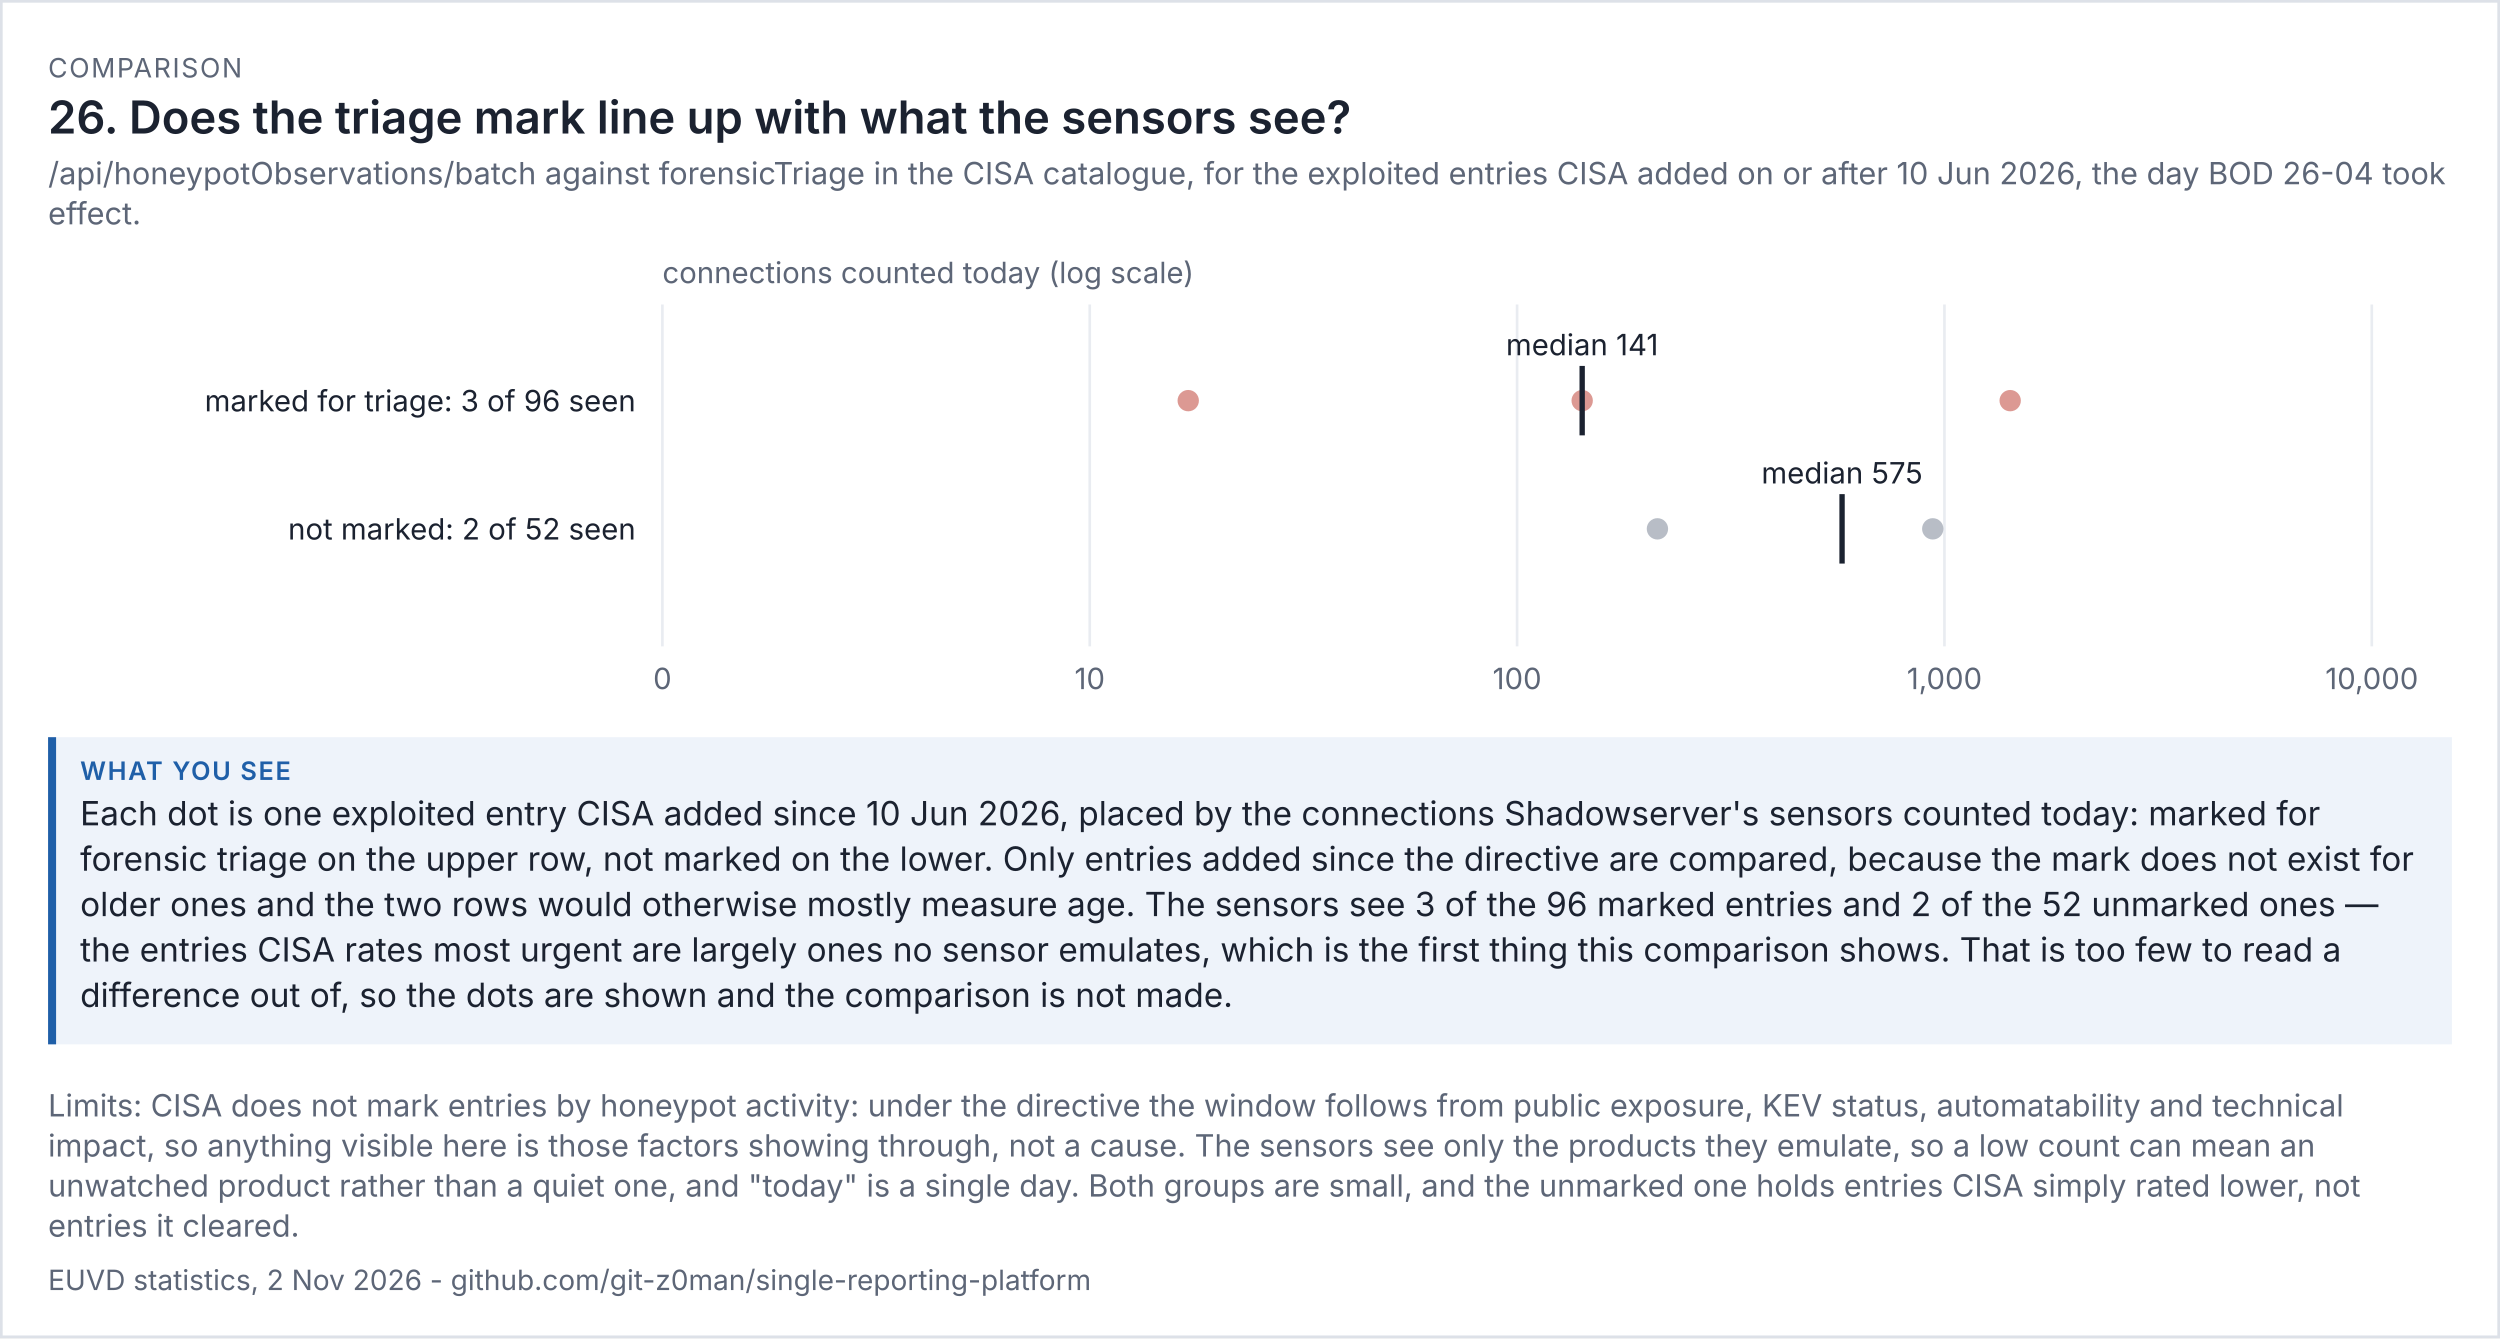
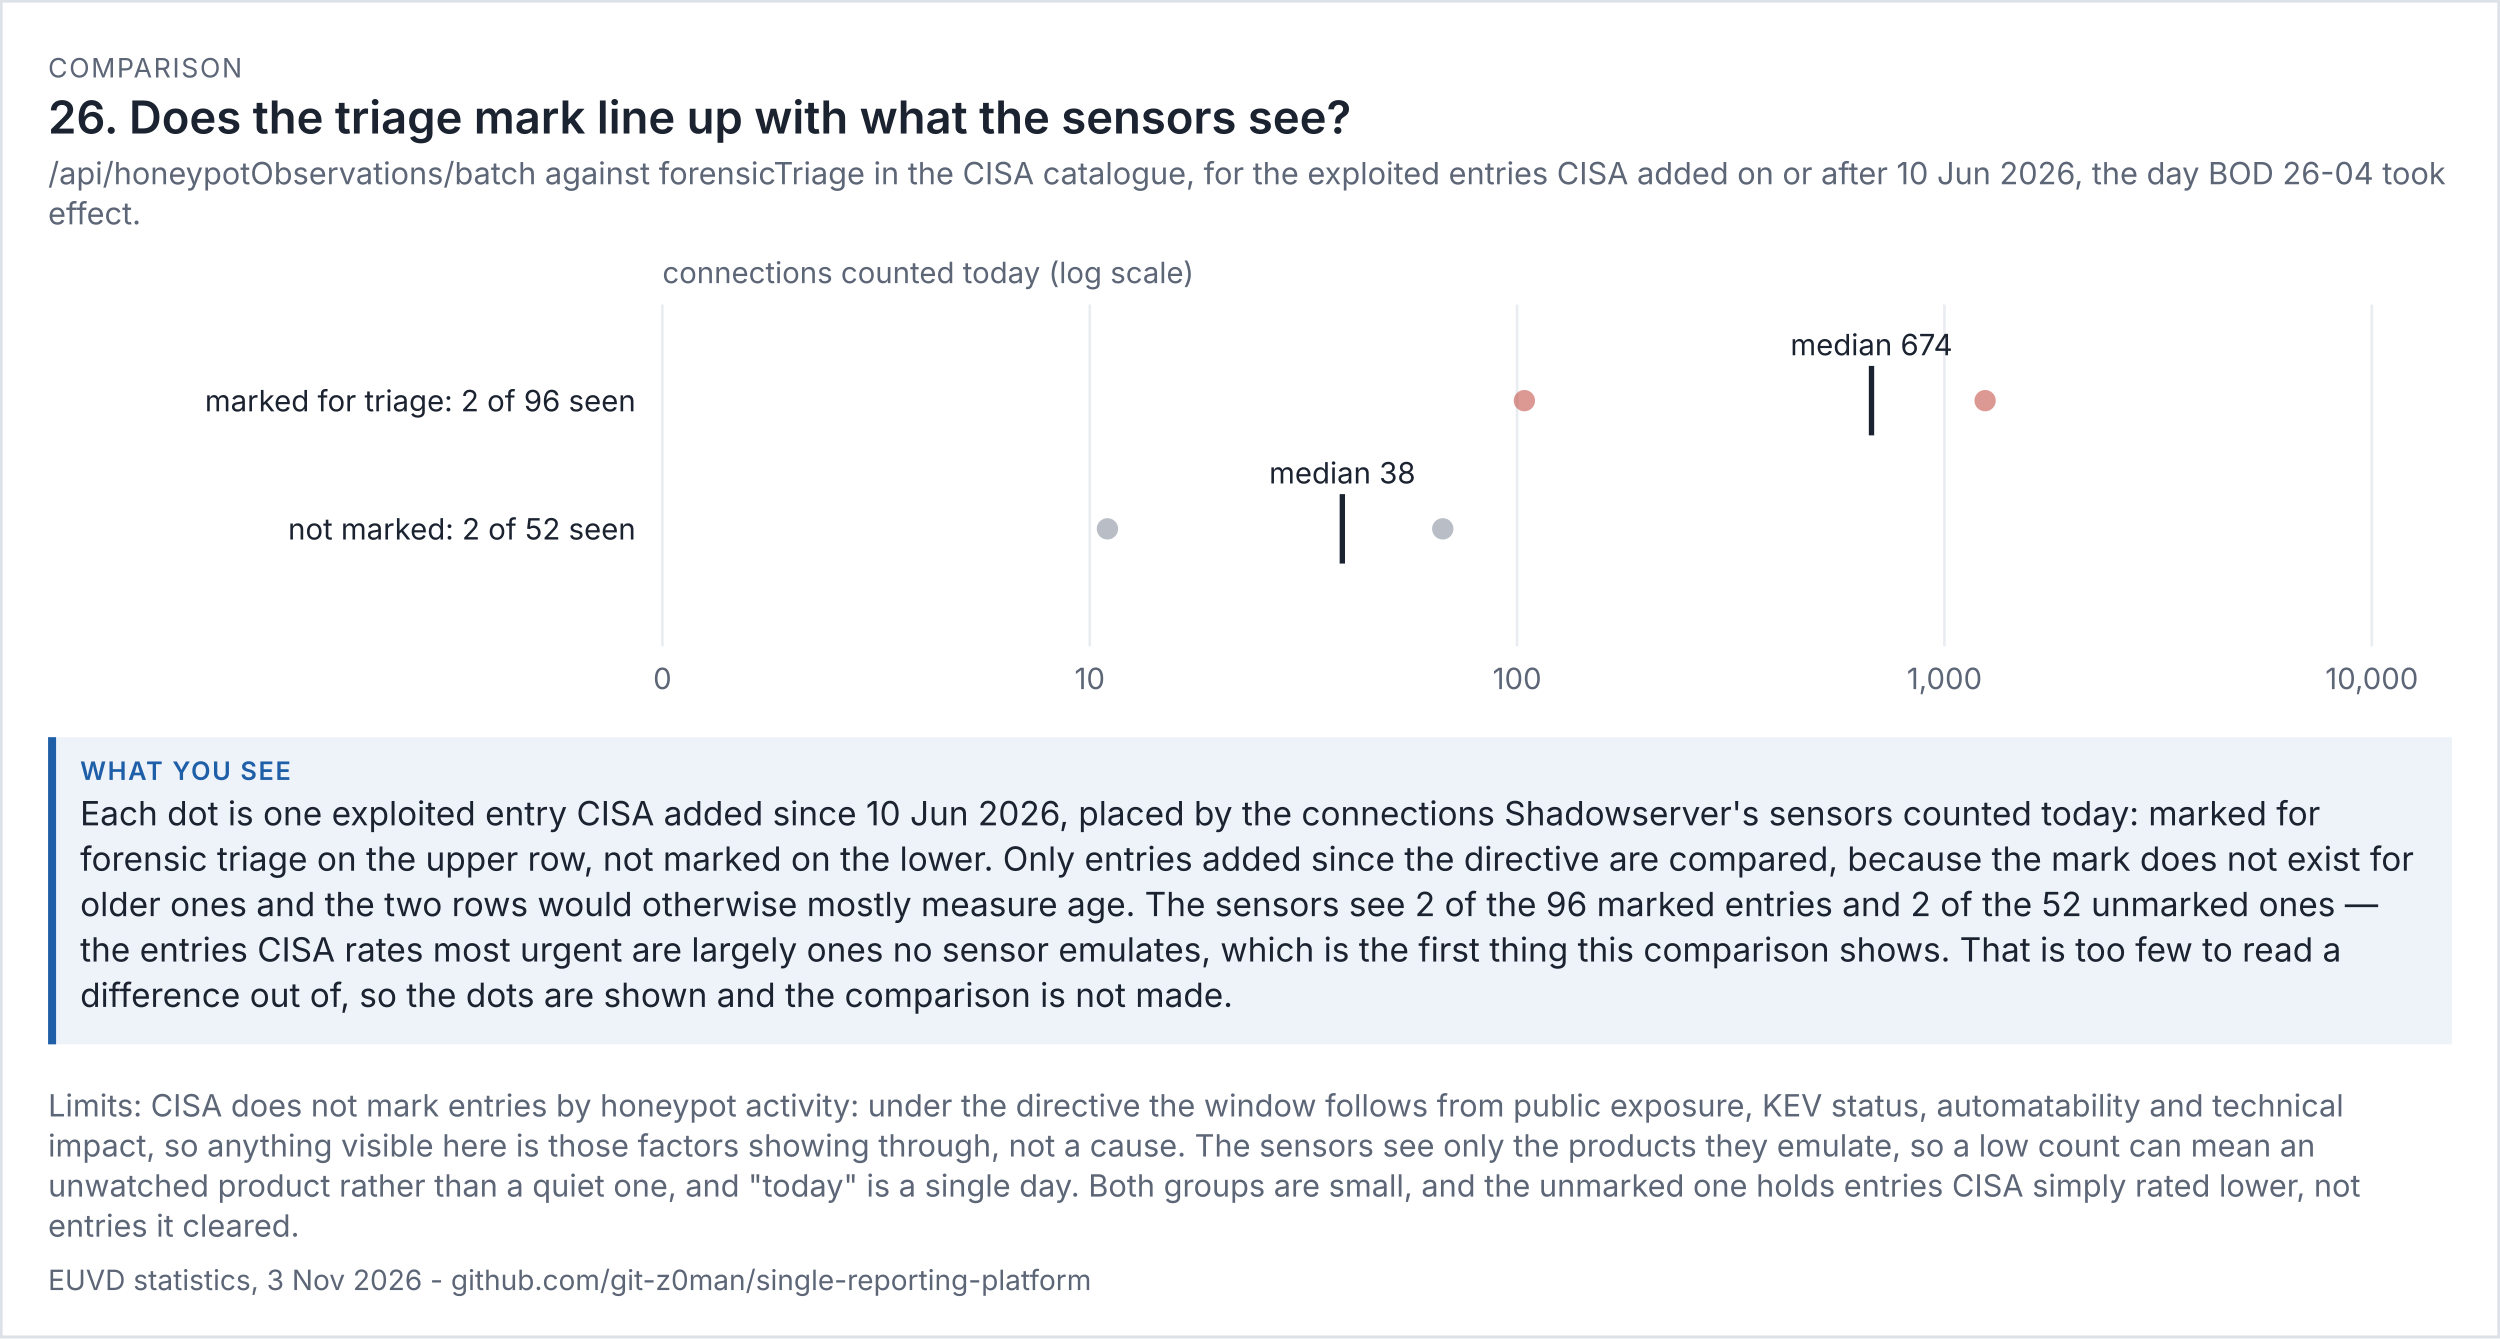
<svg xmlns="http://www.w3.org/2000/svg" viewBox="0 0 936 501" width="936" height="501" font-family="system-ui,-apple-system,'Segoe UI',sans-serif">
  <rect width="100%" height="100%" fill="#ffffff" />
  <rect x="0.5" y="0.5" width="935" height="500" fill="none" stroke="#dde1e8" />
  <text x="18" y="29" font-size="10" letter-spacing="0.6" fill="#5d6677">COMPARISON</text>
  <text x="18" y="50" font-size="17" fill="#1b2230" font-weight="600">26. Does the triage mark line up with what the sensors see?</text>
  <text x="18" y="69" font-size="11.5" fill="#5d6677">/api/honeypotObservations/batch against forensicTriage in the CISA catalogue, for the exploited entries CISA added on or after 10 Jun 2026, the day BOD 26-04 took</text>
  <text x="18" y="84" font-size="11.5" fill="#5d6677">effect.</text>
  <g transform="translate(18,94) scale(1)" font-size="11">
    <svg viewBox="0 0 900 170" role="img" width="900" height="170">
      <g>
        <line x1="230" x2="230" y1="20" y2="148" stroke="rgb(233, 236, 241)" />
        <text x="230" y="164" text-anchor="middle" fill="rgb(93, 102, 119)">0</text>
        <line x1="390" x2="390" y1="20" y2="148" stroke="rgb(233, 236, 241)" />
        <text x="390" y="164" text-anchor="middle" fill="rgb(93, 102, 119)">10</text>
        <line x1="550" x2="550" y1="20" y2="148" stroke="rgb(233, 236, 241)" />
        <text x="550" y="164" text-anchor="middle" fill="rgb(93, 102, 119)">100</text>
        <line x1="710" x2="710" y1="20" y2="148" stroke="rgb(233, 236, 241)" />
        <text x="710" y="164" text-anchor="middle" fill="rgb(93, 102, 119)">1,000</text>
        <line x1="870" x2="870" y1="20" y2="148" stroke="rgb(233, 236, 241)" />
        <text x="870" y="164" text-anchor="middle" fill="rgb(93, 102, 119)">10,000</text>
        <text x="230" y="12" fill="rgb(93, 102, 119)">connections counted today (log scale)</text>
-         <text x="220" y="60" text-anchor="end" class="t" fill="rgb(27, 34, 48)">marked for triage: 3 of 96 seen</text>
-         <circle cx="734.61" cy="56" r="4" fill="rgb(192, 70, 58)" opacity="0.55" />
-         <circle cx="574.366" cy="56" r="4" fill="rgb(192, 70, 58)" opacity="0.55" />
-         <circle cx="426.872" cy="56" r="4" fill="rgb(192, 70, 58)" opacity="0.55" />
-         <line x1="574.366" x2="574.366" y1="43" y2="69" stroke="rgb(27, 34, 48)" stroke-width="2" />
-         <text x="574.366" y="39" text-anchor="middle" class="t" fill="rgb(27, 34, 48)">median 141</text>
+         <text x="220" y="60" text-anchor="end" class="t" fill="rgb(27, 34, 48)">marked for triage: 2 of 96 seen</text>
+         <circle cx="725.227" cy="56" r="4" fill="rgb(192, 70, 58)" opacity="0.55" />
+         <circle cx="552.725" cy="56" r="4" fill="rgb(192, 70, 58)" opacity="0.55" />
+         <line x1="682.689" x2="682.689" y1="43" y2="69" stroke="rgb(27, 34, 48)" stroke-width="2" />
+         <text x="682.689" y="39" text-anchor="middle" class="t" fill="rgb(27, 34, 48)">median 674</text>
        <text x="220" y="108" text-anchor="end" class="t" fill="rgb(27, 34, 48)">not marked: 2 of 52 seen</text>
-         <circle cx="705.626" cy="104" r="4" fill="rgb(125, 135, 152)" opacity="0.55" />
-         <circle cx="602.541" cy="104" r="4" fill="rgb(125, 135, 152)" opacity="0.55" />
-         <line x1="671.668" x2="671.668" y1="91" y2="117" stroke="rgb(27, 34, 48)" stroke-width="2" />
-         <text x="671.668" y="87" text-anchor="middle" class="t" fill="rgb(27, 34, 48)">median 575</text>
+         <circle cx="522.172" cy="104" r="4" fill="rgb(125, 135, 152)" opacity="0.55" />
+         <circle cx="396.623" cy="104" r="4" fill="rgb(125, 135, 152)" opacity="0.55" />
+         <line x1="484.57" x2="484.57" y1="91" y2="117" stroke="rgb(27, 34, 48)" stroke-width="2" />
+         <text x="484.57" y="87" text-anchor="middle" class="t" fill="rgb(27, 34, 48)">median 38</text>
      </g>
    </svg>
  </g>
  <rect x="18" y="276" width="900" height="115" fill="#eef3fa" />
  <rect x="18" y="276" width="3" height="115" fill="#1f5fa8" />
  <text x="30" y="292" font-size="9.5" letter-spacing="0.6" font-weight="600" fill="#1f5fa8">WHAT YOU SEE</text>
  <text x="30" y="309" font-size="12.5" fill="#1b2230">Each dot is one exploited entry CISA added since 10 Jun 2026, placed by the connections Shadowserver's sensors counted today: marked for</text>
  <text x="30" y="326" font-size="12.5" fill="#1b2230">forensic triage on the upper row, not marked on the lower. Only entries added since the directive are compared, because the mark does not exist for</text>
-   <text x="30" y="343" font-size="12.5" fill="#1b2230">older ones and the two rows would otherwise mostly measure age. The sensors see 3 of the 96 marked entries and 2 of the 52 unmarked ones —</text>
+   <text x="30" y="343" font-size="12.5" fill="#1b2230">older ones and the two rows would otherwise mostly measure age. The sensors see 2 of the 96 marked entries and 2 of the 52 unmarked ones —</text>
  <text x="30" y="360" font-size="12.5" fill="#1b2230">the entries CISA rates most urgent are largely ones no sensor emulates, which is the first thing this comparison shows. That is too few to read a</text>
  <text x="30" y="377" font-size="12.5" fill="#1b2230">difference out of, so the dots are shown and the comparison is not made.</text>
  <text x="18" y="418" font-size="11.5" fill="#5d6677">Limits: CISA does not mark entries by honeypot activity: under the directive the window follows from public exposure, KEV status, automatability and technical</text>
  <text x="18" y="433" font-size="11.5" fill="#5d6677">impact, so anything visible here is those factors showing through, not a cause. The sensors see only the products they emulate, so a low count can mean an</text>
  <text x="18" y="448" font-size="11.5" fill="#5d6677">unwatched product rather than a quiet one, and "today" is a single day. Both groups are small, and the unmarked one holds entries CISA simply rated lower, not</text>
  <text x="18" y="463" font-size="11.5" fill="#5d6677">entries it cleared.</text>
-   <text x="18" y="483" font-size="10.5" fill="#5d6677">EUVD statistics, 2 Nov 2026 - github.com/git-z0man/single-reporting-platform</text>
+   <text x="18" y="483" font-size="10.5" fill="#5d6677">EUVD statistics, 3 Nov 2026 - github.com/git-z0man/single-reporting-platform</text>
</svg>
